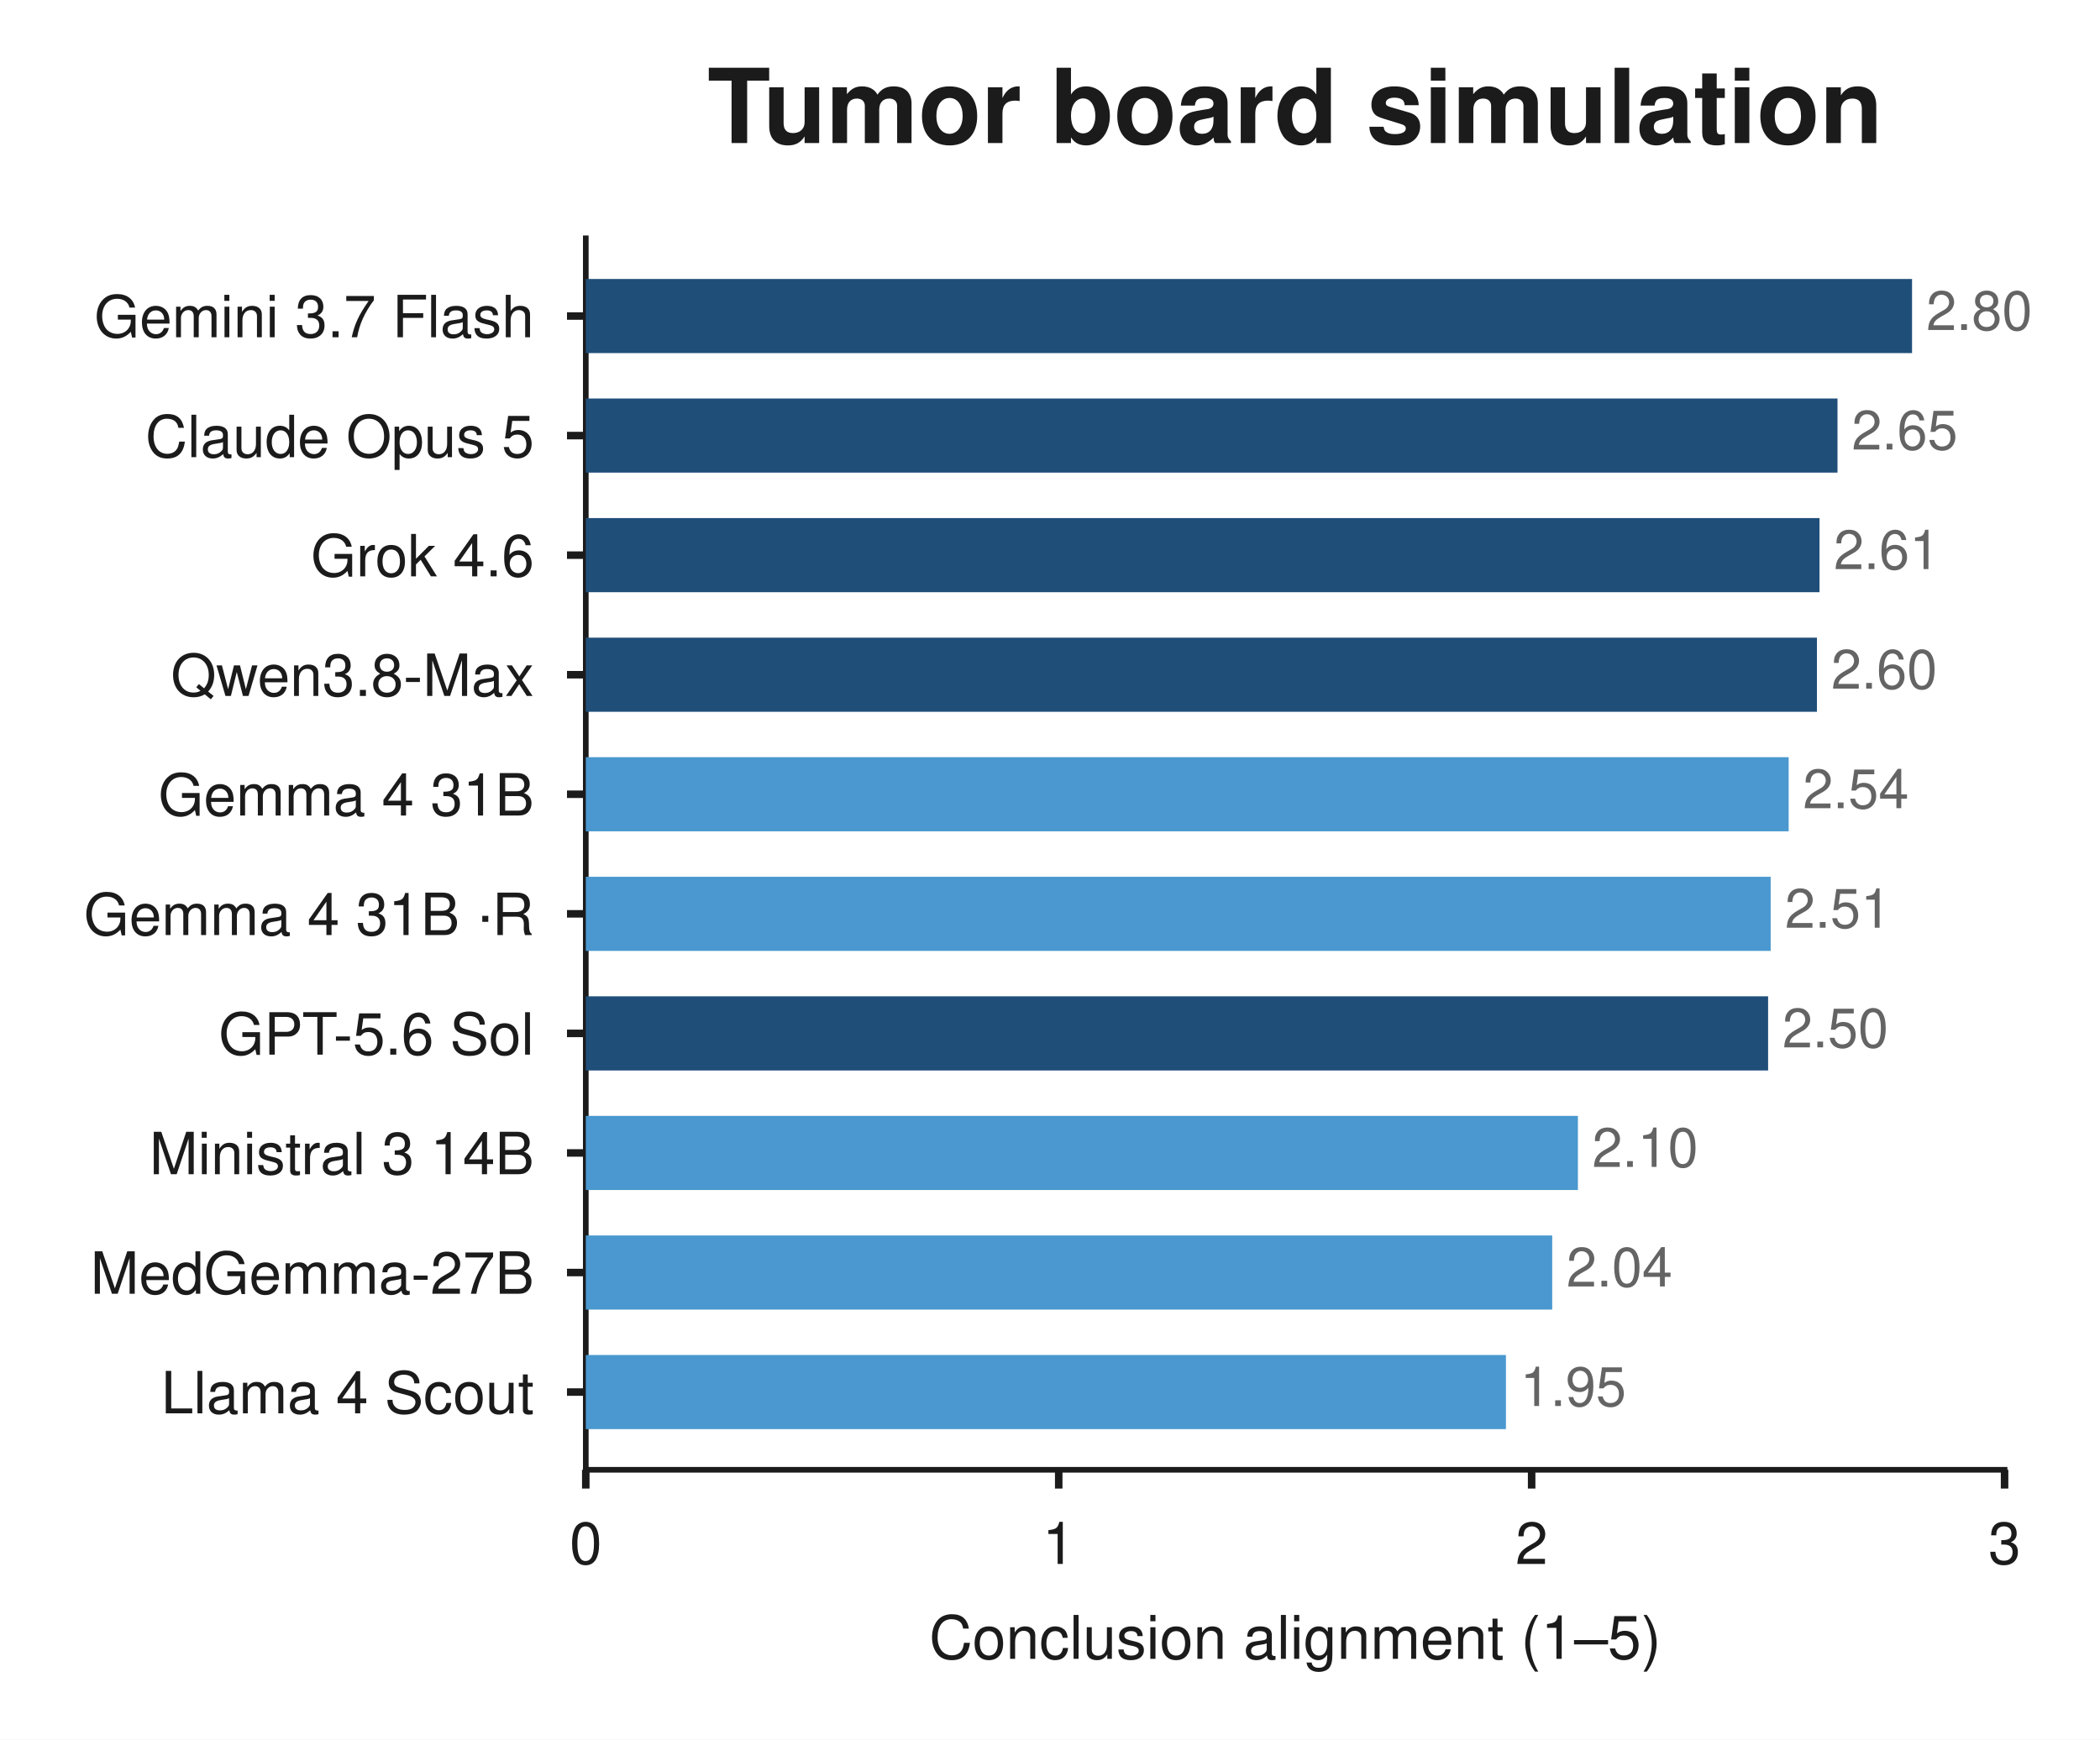
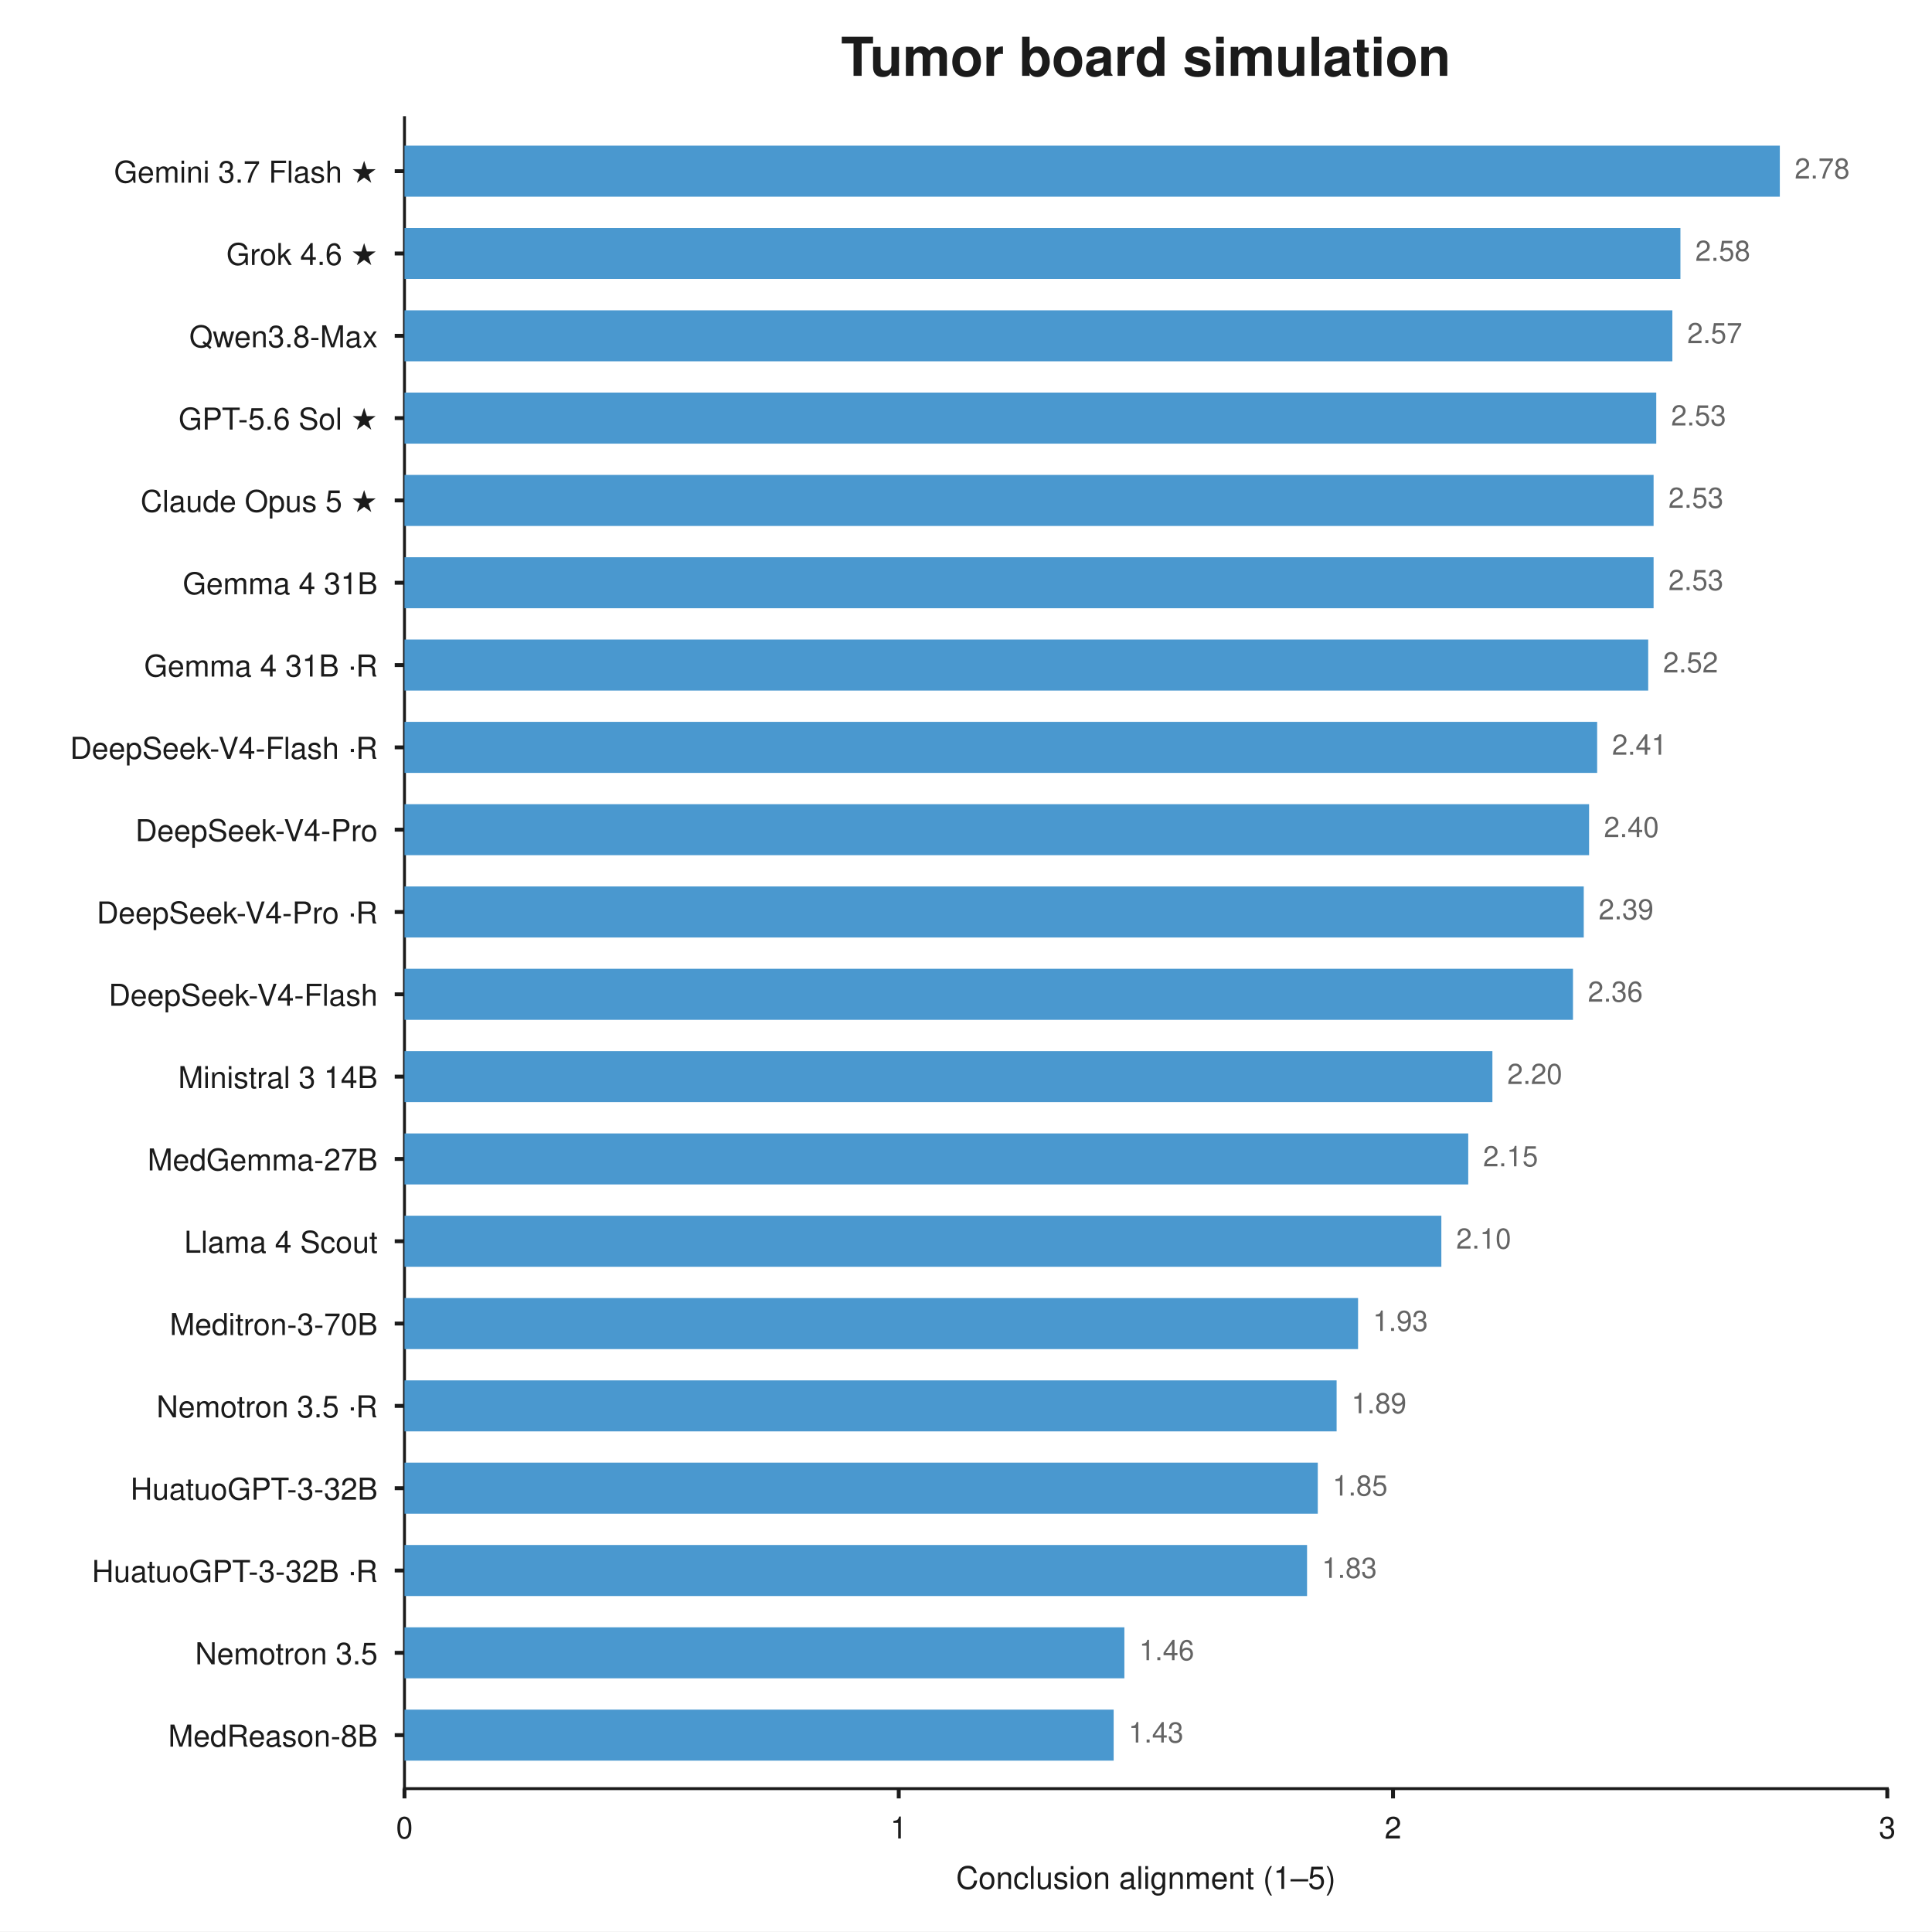
- <svg xmlns="http://www.w3.org/2000/svg" xmlns:xlink="http://www.w3.org/1999/xlink" width="223.397pt" height="185.107pt" viewBox="0 0 223.397 185.107" version="1.1">
+ <svg xmlns="http://www.w3.org/2000/svg" xmlns:xlink="http://www.w3.org/1999/xlink" width="396.259pt" height="396.155pt" viewBox="0 0 396.259 396.155" version="1.1">
  <defs>
    <style type="text/css">*{stroke-linejoin: round; stroke-linecap: butt}</style>
  </defs>
  <g id="figure_1">
    <g id="patch_1">
-       <path d="M 0 185.107  L 223.397 185.107  L 223.397 0  L 0 0  z " style="fill: #ffffff" />
+       <path d="M -0 396.155  L 396.259 396.155  L 396.259 0  L -0 0  z " style="fill: #ffffff" />
    </g>
    <g id="axes_1">
      <g id="patch_2">
-         <path d="M 62.316 156.398  L 213.245 156.398  L 213.245 25.358  L 62.316 25.358  z " style="fill: #ffffff" />
+         <path d="M 82.959 366.854  L 387.087 366.854  L 387.087 24.134  L 82.959 24.134  z " style="fill: #ffffff" />
      </g>
      <g id="matplotlib.axis_1">
        <g id="xtick_1">
          <g id="line2d_1">
            <defs>
-               <path id="mf18ce5b207" d="M 0 0  L 0 2  " style="stroke: #1b1b1b; stroke-width: 0.8" />
+               <path id="m2c4828f783" d="M 0 0  L 0 2  " style="stroke: #1b1b1b; stroke-width: 0.8" />
            </defs>
            <g>
-               <use xlink:href="#mf18ce5b207" x="62.316" y="156.398" style="fill: #1b1b1b; stroke: #1b1b1b; stroke-width: 0.8" />
+               <use xlink:href="#m2c4828f783" x="82.959" y="366.854" style="fill: #1b1b1b; stroke: #1b1b1b; stroke-width: 0.8" />
            </g>
          </g>
          <g id="text_1">
-             <text style="font-size: 6.2px; font-family: 'Helvetica', 'Nimbus Sans', 'Arial', 'Liberation Sans', 'DejaVu Sans', sans-serif; text-anchor: middle; fill: #1b1b1b" x="62.316" y="166.419" transform="rotate(-0 62.3155 166.4186)">0</text>
+             <text style="font-size: 6.2px; font-family: 'Helvetica', 'Nimbus Sans', 'Arial', 'Liberation Sans', 'DejaVu Sans', sans-serif; text-anchor: middle; fill: #1b1b1b" x="82.959" y="377.065" transform="rotate(-0 82.95859 377.0649)">0</text>
          </g>
        </g>
        <g id="xtick_2">
          <g id="line2d_2">
            <g>
-               <use xlink:href="#mf18ce5b207" x="112.626" y="156.398" style="fill: #1b1b1b; stroke: #1b1b1b; stroke-width: 0.8" />
+               <use xlink:href="#m2c4828f783" x="184.335" y="366.854" style="fill: #1b1b1b; stroke: #1b1b1b; stroke-width: 0.8" />
            </g>
          </g>
          <g id="text_2">
-             <text style="font-size: 6.2px; font-family: 'Helvetica', 'Nimbus Sans', 'Arial', 'Liberation Sans', 'DejaVu Sans', sans-serif; text-anchor: middle; fill: #1b1b1b" x="112.626" y="166.419" transform="rotate(-0 112.6255 166.4186)">1</text>
+             <text style="font-size: 6.2px; font-family: 'Helvetica', 'Nimbus Sans', 'Arial', 'Liberation Sans', 'DejaVu Sans', sans-serif; text-anchor: middle; fill: #1b1b1b" x="184.335" y="377.065" transform="rotate(-0 184.3346 377.0649)">1</text>
          </g>
        </g>
        <g id="xtick_3">
          <g id="line2d_3">
            <g>
-               <use xlink:href="#mf18ce5b207" x="162.935" y="156.398" style="fill: #1b1b1b; stroke: #1b1b1b; stroke-width: 0.8" />
+               <use xlink:href="#m2c4828f783" x="285.711" y="366.854" style="fill: #1b1b1b; stroke: #1b1b1b; stroke-width: 0.8" />
            </g>
          </g>
          <g id="text_3">
-             <text style="font-size: 6.2px; font-family: 'Helvetica', 'Nimbus Sans', 'Arial', 'Liberation Sans', 'DejaVu Sans', sans-serif; text-anchor: middle; fill: #1b1b1b" x="162.935" y="166.419" transform="rotate(-0 162.9355 166.4186)">2</text>
+             <text style="font-size: 6.2px; font-family: 'Helvetica', 'Nimbus Sans', 'Arial', 'Liberation Sans', 'DejaVu Sans', sans-serif; text-anchor: middle; fill: #1b1b1b" x="285.711" y="377.065" transform="rotate(-0 285.7106 377.0649)">2</text>
          </g>
        </g>
        <g id="xtick_4">
          <g id="line2d_4">
            <g>
-               <use xlink:href="#mf18ce5b207" x="213.245" y="156.398" style="fill: #1b1b1b; stroke: #1b1b1b; stroke-width: 0.8" />
+               <use xlink:href="#m2c4828f783" x="387.087" y="366.854" style="fill: #1b1b1b; stroke: #1b1b1b; stroke-width: 0.8" />
            </g>
          </g>
          <g id="text_4">
-             <text style="font-size: 6.2px; font-family: 'Helvetica', 'Nimbus Sans', 'Arial', 'Liberation Sans', 'DejaVu Sans', sans-serif; text-anchor: middle; fill: #1b1b1b" x="213.245" y="166.419" transform="rotate(-0 213.2455 166.4186)">3</text>
+             <text style="font-size: 6.2px; font-family: 'Helvetica', 'Nimbus Sans', 'Arial', 'Liberation Sans', 'DejaVu Sans', sans-serif; text-anchor: middle; fill: #1b1b1b" x="387.087" y="377.065" transform="rotate(-0 387.0866 377.0649)">3</text>
          </g>
        </g>
        <g id="text_5">
-           <text style="font-size: 6.4px; font-family: 'Helvetica', 'Nimbus Sans', 'Arial', 'Liberation Sans', 'DejaVu Sans', sans-serif; text-anchor: middle; fill: #1b1b1b" x="137.78" y="176.512" transform="rotate(-0 137.7805 176.512)">Conclusion alignment  (1–5)</text>
+           <text style="font-size: 6.4px; font-family: 'Helvetica', 'Nimbus Sans', 'Arial', 'Liberation Sans', 'DejaVu Sans', sans-serif; text-anchor: middle; fill: #1b1b1b" x="235.023" y="387.417" transform="rotate(-0 235.0226 387.4174)">Conclusion alignment  (1–5)</text>
        </g>
      </g>
      <g id="matplotlib.axis_2">
        <g id="ytick_1">
          <g id="line2d_5">
            <defs>
-               <path id="m7f6160c208" d="M 0 0  L -2 0  " style="stroke: #1b1b1b; stroke-width: 0.8" />
+               <path id="m3b1700843a" d="M 0 0  L -2 0  " style="stroke: #1b1b1b; stroke-width: 0.8" />
            </defs>
            <g>
-               <use xlink:href="#m7f6160c208" x="62.316" y="148.129" style="fill: #1b1b1b; stroke: #1b1b1b; stroke-width: 0.8" />
+               <use xlink:href="#m3b1700843a" x="82.959" y="355.881" style="fill: #1b1b1b; stroke: #1b1b1b; stroke-width: 0.8" />
            </g>
          </g>
          <g id="text_6">
-             <text style="font-size: 6.2px; font-family: 'Helvetica', 'Nimbus Sans', 'Arial', 'Liberation Sans', 'DejaVu Sans', sans-serif; text-anchor: end; fill: #1b1b1b" x="56.816" y="150.389" transform="rotate(-0 56.8155 150.389)">Llama 4 Scout</text>
+             <text style="font-size: 6.2px; font-family: 'Helvetica', 'Nimbus Sans', 'Arial', 'Liberation Sans', 'DejaVu Sans', sans-serif; text-anchor: end; fill: #1b1b1b" x="77.459" y="358.236" transform="rotate(-0 77.45859 358.2361)">MedReason-8B</text>
          </g>
        </g>
        <g id="ytick_2">
          <g id="line2d_6">
            <g>
-               <use xlink:href="#m7f6160c208" x="62.316" y="135.407" style="fill: #1b1b1b; stroke: #1b1b1b; stroke-width: 0.8" />
+               <use xlink:href="#m3b1700843a" x="82.959" y="338.998" style="fill: #1b1b1b; stroke: #1b1b1b; stroke-width: 0.8" />
            </g>
          </g>
          <g id="text_7">
-             <text style="font-size: 6.2px; font-family: 'Helvetica', 'Nimbus Sans', 'Arial', 'Liberation Sans', 'DejaVu Sans', sans-serif; text-anchor: end; fill: #1b1b1b" x="56.816" y="137.667" transform="rotate(-0 56.8155 137.6666)">MedGemma-27B</text>
+             <text style="font-size: 6.2px; font-family: 'Helvetica', 'Nimbus Sans', 'Arial', 'Liberation Sans', 'DejaVu Sans', sans-serif; text-anchor: end; fill: #1b1b1b" x="77.459" y="341.353" transform="rotate(-0 77.45859 341.3531)">Nemotron 3.5</text>
          </g>
        </g>
        <g id="ytick_3">
          <g id="line2d_7">
            <g>
-               <use xlink:href="#m7f6160c208" x="62.316" y="122.684" style="fill: #1b1b1b; stroke: #1b1b1b; stroke-width: 0.8" />
+               <use xlink:href="#m3b1700843a" x="82.959" y="322.115" style="fill: #1b1b1b; stroke: #1b1b1b; stroke-width: 0.8" />
            </g>
          </g>
          <g id="text_8">
-             <text style="font-size: 6.2px; font-family: 'Helvetica', 'Nimbus Sans', 'Arial', 'Liberation Sans', 'DejaVu Sans', sans-serif; text-anchor: end; fill: #1b1b1b" x="56.816" y="124.944" transform="rotate(-0 56.8155 124.9443)">Ministral 3 14B</text>
+             <text style="font-size: 6.2px; font-family: 'Helvetica', 'Nimbus Sans', 'Arial', 'Liberation Sans', 'DejaVu Sans', sans-serif; text-anchor: end; fill: #1b1b1b" x="77.459" y="324.47" transform="rotate(-0 77.45859 324.4704)">HuatuoGPT-3-32B  ·R</text>
          </g>
        </g>
        <g id="ytick_4">
          <g id="line2d_8">
            <g>
-               <use xlink:href="#m7f6160c208" x="62.316" y="109.962" style="fill: #1b1b1b; stroke: #1b1b1b; stroke-width: 0.8" />
+               <use xlink:href="#m3b1700843a" x="82.959" y="305.232" style="fill: #1b1b1b; stroke: #1b1b1b; stroke-width: 0.8" />
            </g>
          </g>
          <g id="text_9">
-             <text style="font-size: 6.2px; font-family: 'Helvetica', 'Nimbus Sans', 'Arial', 'Liberation Sans', 'DejaVu Sans', sans-serif; text-anchor: end; fill: #1b1b1b" x="56.816" y="112.222" transform="rotate(-0 56.8155 112.222)">GPT-5.6 Sol</text>
+             <text style="font-size: 6.2px; font-family: 'Helvetica', 'Nimbus Sans', 'Arial', 'Liberation Sans', 'DejaVu Sans', sans-serif; text-anchor: end; fill: #1b1b1b" x="77.459" y="307.588" transform="rotate(-0 77.45859 307.5876)">HuatuoGPT-3-32B</text>
          </g>
        </g>
        <g id="ytick_5">
          <g id="line2d_9">
            <g>
-               <use xlink:href="#m7f6160c208" x="62.316" y="97.24" style="fill: #1b1b1b; stroke: #1b1b1b; stroke-width: 0.8" />
+               <use xlink:href="#m3b1700843a" x="82.959" y="288.35" style="fill: #1b1b1b; stroke: #1b1b1b; stroke-width: 0.8" />
            </g>
          </g>
          <g id="text_10">
-             <text style="font-size: 6.2px; font-family: 'Helvetica', 'Nimbus Sans', 'Arial', 'Liberation Sans', 'DejaVu Sans', sans-serif; text-anchor: end; fill: #1b1b1b" x="56.816" y="99.5" transform="rotate(-0 56.8155 99.49966)">Gemma 4 31B  ·R</text>
+             <text style="font-size: 6.2px; font-family: 'Helvetica', 'Nimbus Sans', 'Arial', 'Liberation Sans', 'DejaVu Sans', sans-serif; text-anchor: end; fill: #1b1b1b" x="77.459" y="290.705" transform="rotate(-0 77.45859 290.7048)">Nemotron 3.5  ·R</text>
          </g>
        </g>
        <g id="ytick_6">
          <g id="line2d_10">
            <g>
-               <use xlink:href="#m7f6160c208" x="62.316" y="84.517" style="fill: #1b1b1b; stroke: #1b1b1b; stroke-width: 0.8" />
+               <use xlink:href="#m3b1700843a" x="82.959" y="271.467" style="fill: #1b1b1b; stroke: #1b1b1b; stroke-width: 0.8" />
            </g>
          </g>
          <g id="text_11">
-             <text style="font-size: 6.2px; font-family: 'Helvetica', 'Nimbus Sans', 'Arial', 'Liberation Sans', 'DejaVu Sans', sans-serif; text-anchor: end; fill: #1b1b1b" x="56.816" y="86.777" transform="rotate(-0 56.8155 86.77733)">Gemma 4 31B</text>
+             <text style="font-size: 6.2px; font-family: 'Helvetica', 'Nimbus Sans', 'Arial', 'Liberation Sans', 'DejaVu Sans', sans-serif; text-anchor: end; fill: #1b1b1b" x="77.459" y="273.822" transform="rotate(-0 77.45859 273.8223)">Meditron-3-70B</text>
          </g>
        </g>
        <g id="ytick_7">
          <g id="line2d_11">
            <g>
-               <use xlink:href="#m7f6160c208" x="62.316" y="71.795" style="fill: #1b1b1b; stroke: #1b1b1b; stroke-width: 0.8" />
+               <use xlink:href="#m3b1700843a" x="82.959" y="254.584" style="fill: #1b1b1b; stroke: #1b1b1b; stroke-width: 0.8" />
            </g>
          </g>
          <g id="text_12">
-             <text style="font-size: 6.2px; font-family: 'Helvetica', 'Nimbus Sans', 'Arial', 'Liberation Sans', 'DejaVu Sans', sans-serif; text-anchor: end; fill: #1b1b1b" x="56.816" y="74.055" transform="rotate(-0 56.8155 74.055)">Qwen3.8-Max</text>
+             <text style="font-size: 6.2px; font-family: 'Helvetica', 'Nimbus Sans', 'Arial', 'Liberation Sans', 'DejaVu Sans', sans-serif; text-anchor: end; fill: #1b1b1b" x="77.459" y="256.94" transform="rotate(-0 77.45859 256.9396)">Llama 4 Scout</text>
          </g>
        </g>
        <g id="ytick_8">
          <g id="line2d_12">
            <g>
-               <use xlink:href="#m7f6160c208" x="62.316" y="59.073" style="fill: #1b1b1b; stroke: #1b1b1b; stroke-width: 0.8" />
+               <use xlink:href="#m3b1700843a" x="82.959" y="237.701" style="fill: #1b1b1b; stroke: #1b1b1b; stroke-width: 0.8" />
            </g>
          </g>
          <g id="text_13">
-             <text style="font-size: 6.2px; font-family: 'Helvetica', 'Nimbus Sans', 'Arial', 'Liberation Sans', 'DejaVu Sans', sans-serif; text-anchor: end; fill: #1b1b1b" x="56.816" y="61.333" transform="rotate(-0 56.8155 61.33267)">Grok 4.6</text>
+             <text style="font-size: 6.2px; font-family: 'Helvetica', 'Nimbus Sans', 'Arial', 'Liberation Sans', 'DejaVu Sans', sans-serif; text-anchor: end; fill: #1b1b1b" x="77.459" y="240.057" transform="rotate(-0 77.45859 240.0568)">MedGemma-27B</text>
          </g>
        </g>
        <g id="ytick_9">
          <g id="line2d_13">
            <g>
-               <use xlink:href="#m7f6160c208" x="62.316" y="46.35" style="fill: #1b1b1b; stroke: #1b1b1b; stroke-width: 0.8" />
+               <use xlink:href="#m3b1700843a" x="82.959" y="220.819" style="fill: #1b1b1b; stroke: #1b1b1b; stroke-width: 0.8" />
            </g>
          </g>
          <g id="text_14">
-             <text style="font-size: 6.2px; font-family: 'Helvetica', 'Nimbus Sans', 'Arial', 'Liberation Sans', 'DejaVu Sans', sans-serif; text-anchor: end; fill: #1b1b1b" x="56.816" y="48.647" transform="rotate(-0 56.8155 48.64715)">Claude Opus 5</text>
+             <text style="font-size: 6.2px; font-family: 'Helvetica', 'Nimbus Sans', 'Arial', 'Liberation Sans', 'DejaVu Sans', sans-serif; text-anchor: end; fill: #1b1b1b" x="77.459" y="223.174" transform="rotate(-0 77.45859 223.1741)">Ministral 3 14B</text>
          </g>
        </g>
        <g id="ytick_10">
          <g id="line2d_14">
            <g>
-               <use xlink:href="#m7f6160c208" x="62.316" y="33.628" style="fill: #1b1b1b; stroke: #1b1b1b; stroke-width: 0.8" />
+               <use xlink:href="#m3b1700843a" x="82.959" y="203.936" style="fill: #1b1b1b; stroke: #1b1b1b; stroke-width: 0.8" />
            </g>
          </g>
          <g id="text_15">
-             <text style="font-size: 6.2px; font-family: 'Helvetica', 'Nimbus Sans', 'Arial', 'Liberation Sans', 'DejaVu Sans', sans-serif; text-anchor: end; fill: #1b1b1b" x="56.816" y="35.888" transform="rotate(-0 56.8155 35.88801)">Gemini 3.7 Flash</text>
+             <text style="font-size: 6.2px; font-family: 'Helvetica', 'Nimbus Sans', 'Arial', 'Liberation Sans', 'DejaVu Sans', sans-serif; text-anchor: end; fill: #1b1b1b" x="77.459" y="206.291" transform="rotate(-0 77.45859 206.2913)">DeepSeek-V4-Flash</text>
+           </g>
+         </g>
+         <g id="ytick_11">
+           <g id="line2d_15">
+             <g>
+               <use xlink:href="#m3b1700843a" x="82.959" y="187.053" style="fill: #1b1b1b; stroke: #1b1b1b; stroke-width: 0.8" />
+             </g>
+           </g>
+           <g id="text_16">
+             <text style="font-size: 6.2px; font-family: 'Helvetica', 'Nimbus Sans', 'Arial', 'Liberation Sans', 'DejaVu Sans', sans-serif; text-anchor: end; fill: #1b1b1b" x="77.459" y="189.409" transform="rotate(-0 77.45859 189.4085)">DeepSeek-V4-Pro  ·R</text>
+           </g>
+         </g>
+         <g id="ytick_12">
+           <g id="line2d_16">
+             <g>
+               <use xlink:href="#m3b1700843a" x="82.959" y="170.17" style="fill: #1b1b1b; stroke: #1b1b1b; stroke-width: 0.8" />
+             </g>
+           </g>
+           <g id="text_17">
+             <text style="font-size: 6.2px; font-family: 'Helvetica', 'Nimbus Sans', 'Arial', 'Liberation Sans', 'DejaVu Sans', sans-serif; text-anchor: end; fill: #1b1b1b" x="77.459" y="172.526" transform="rotate(-0 77.45859 172.5258)">DeepSeek-V4-Pro</text>
+           </g>
+         </g>
+         <g id="ytick_13">
+           <g id="line2d_17">
+             <g>
+               <use xlink:href="#m3b1700843a" x="82.959" y="153.288" style="fill: #1b1b1b; stroke: #1b1b1b; stroke-width: 0.8" />
+             </g>
+           </g>
+           <g id="text_18">
+             <text style="font-size: 6.2px; font-family: 'Helvetica', 'Nimbus Sans', 'Arial', 'Liberation Sans', 'DejaVu Sans', sans-serif; text-anchor: end; fill: #1b1b1b" x="77.459" y="155.643" transform="rotate(-0 77.45859 155.643)">DeepSeek-V4-Flash  ·R</text>
+           </g>
+         </g>
+         <g id="ytick_14">
+           <g id="line2d_18">
+             <g>
+               <use xlink:href="#m3b1700843a" x="82.959" y="136.405" style="fill: #1b1b1b; stroke: #1b1b1b; stroke-width: 0.8" />
+             </g>
+           </g>
+           <g id="text_19">
+             <text style="font-size: 6.2px; font-family: 'Helvetica', 'Nimbus Sans', 'Arial', 'Liberation Sans', 'DejaVu Sans', sans-serif; text-anchor: end; fill: #1b1b1b" x="77.459" y="138.76" transform="rotate(-0 77.45859 138.76)">Gemma 4 31B  ·R</text>
+           </g>
+         </g>
+         <g id="ytick_15">
+           <g id="line2d_19">
+             <g>
+               <use xlink:href="#m3b1700843a" x="82.959" y="119.522" style="fill: #1b1b1b; stroke: #1b1b1b; stroke-width: 0.8" />
+             </g>
+           </g>
+           <g id="text_20">
+             <text style="font-size: 6.2px; font-family: 'Helvetica', 'Nimbus Sans', 'Arial', 'Liberation Sans', 'DejaVu Sans', sans-serif; text-anchor: end; fill: #1b1b1b" x="77.459" y="121.877" transform="rotate(-0 77.45859 121.8773)">Gemma 4 31B</text>
+           </g>
+         </g>
+         <g id="ytick_16">
+           <g id="line2d_20">
+             <g>
+               <use xlink:href="#m3b1700843a" x="82.959" y="102.639" style="fill: #1b1b1b; stroke: #1b1b1b; stroke-width: 0.8" />
+             </g>
+           </g>
+           <g id="text_21">
+             <text style="font-size: 6.2px; font-family: 'Helvetica', 'Nimbus Sans', 'Arial', 'Liberation Sans', 'DejaVu Sans', sans-serif; text-anchor: end; fill: #1b1b1b" x="77.459" y="104.995" transform="rotate(-0 77.45859 104.9947)">Claude Opus 5 ★</text>
+           </g>
+         </g>
+         <g id="ytick_17">
+           <g id="line2d_21">
+             <g>
+               <use xlink:href="#m3b1700843a" x="82.959" y="85.756" style="fill: #1b1b1b; stroke: #1b1b1b; stroke-width: 0.8" />
+             </g>
+           </g>
+           <g id="text_22">
+             <text style="font-size: 6.2px; font-family: 'Helvetica', 'Nimbus Sans', 'Arial', 'Liberation Sans', 'DejaVu Sans', sans-serif; text-anchor: end; fill: #1b1b1b" x="77.459" y="88.112" transform="rotate(-0 77.45859 88.11199)">GPT-5.6 Sol ★</text>
+           </g>
+         </g>
+         <g id="ytick_18">
+           <g id="line2d_22">
+             <g>
+               <use xlink:href="#m3b1700843a" x="82.959" y="68.874" style="fill: #1b1b1b; stroke: #1b1b1b; stroke-width: 0.8" />
+             </g>
+           </g>
+           <g id="text_23">
+             <text style="font-size: 6.2px; font-family: 'Helvetica', 'Nimbus Sans', 'Arial', 'Liberation Sans', 'DejaVu Sans', sans-serif; text-anchor: end; fill: #1b1b1b" x="77.459" y="71.229" transform="rotate(-0 77.45859 71.22898)">Qwen3.8-Max</text>
+           </g>
+         </g>
+         <g id="ytick_19">
+           <g id="line2d_23">
+             <g>
+               <use xlink:href="#m3b1700843a" x="82.959" y="51.991" style="fill: #1b1b1b; stroke: #1b1b1b; stroke-width: 0.8" />
+             </g>
+           </g>
+           <g id="text_24">
+             <text style="font-size: 6.2px; font-family: 'Helvetica', 'Nimbus Sans', 'Arial', 'Liberation Sans', 'DejaVu Sans', sans-serif; text-anchor: end; fill: #1b1b1b" x="77.459" y="54.346" transform="rotate(-0 77.45859 54.34647)">Grok 4.6 ★</text>
+           </g>
+         </g>
+         <g id="ytick_20">
+           <g id="line2d_24">
+             <g>
+               <use xlink:href="#m3b1700843a" x="82.959" y="35.108" style="fill: #1b1b1b; stroke: #1b1b1b; stroke-width: 0.8" />
+             </g>
+           </g>
+           <g id="text_25">
+             <text style="font-size: 6.2px; font-family: 'Helvetica', 'Nimbus Sans', 'Arial', 'Liberation Sans', 'DejaVu Sans', sans-serif; text-anchor: end; fill: #1b1b1b" x="77.459" y="37.464" transform="rotate(-0 77.45859 37.46371)">Gemini 3.7 Flash ★</text>
          </g>
        </g>
      </g>
      <g id="patch_3">
-         <path d="M 62.316 156.398  L 62.316 25.358  " style="fill: none; stroke: #1b1b1b; stroke-width: 0.6; stroke-linejoin: miter; stroke-linecap: square" />
+         <path d="M 82.959 366.854  L 82.959 24.134  " style="fill: none; stroke: #1b1b1b; stroke-width: 0.6; stroke-linejoin: miter; stroke-linecap: square" />
      </g>
      <g id="patch_4">
-         <path d="M 62.316 156.398  L 213.245 156.398  " style="fill: none; stroke: #1b1b1b; stroke-width: 0.6; stroke-linejoin: miter; stroke-linecap: square" />
+         <path d="M 82.959 366.854  L 387.087 366.854  " style="fill: none; stroke: #1b1b1b; stroke-width: 0.6; stroke-linejoin: miter; stroke-linecap: square" />
      </g>
      <g id="patch_5">
-         <path d="M 62.316 152.073  L 160.201 152.073  L 160.201 144.185  L 62.316 144.185  z " clip-path="url(#ped438a495b)" style="fill: #4a98cf" />
+         <path d="M 82.959 361.114  L 228.413 361.114  L 228.413 350.647  L 82.959 350.647  z " clip-path="url(#pa2b2360124)" style="fill: #4a98cf" />
      </g>
      <g id="patch_6">
-         <path d="M 62.316 139.35  L 165.123 139.35  L 165.123 131.463  L 62.316 131.463  z " clip-path="url(#ped438a495b)" style="fill: #4a98cf" />
+         <path d="M 82.959 344.232  L 230.613 344.232  L 230.613 333.764  L 82.959 333.764  z " clip-path="url(#pa2b2360124)" style="fill: #4a98cf" />
      </g>
      <g id="patch_7">
-         <path d="M 62.316 126.628  L 167.857 126.628  L 167.857 118.74  L 62.316 118.74  z " clip-path="url(#ped438a495b)" style="fill: #4a98cf" />
+         <path d="M 82.959 327.349  L 268.081 327.349  L 268.081 316.881  L 82.959 316.881  z " clip-path="url(#pa2b2360124)" style="fill: #4a98cf" />
      </g>
      <g id="patch_8">
-         <path d="M 62.316 113.906  L 188.09 113.906  L 188.09 106.018  L 62.316 106.018  z " clip-path="url(#ped438a495b)" style="fill: #1f4e79" />
+         <path d="M 82.959 310.466  L 270.281 310.466  L 270.281 299.999  L 82.959 299.999  z " clip-path="url(#pa2b2360124)" style="fill: #4a98cf" />
      </g>
      <g id="patch_9">
-         <path d="M 62.316 101.183  L 188.364 101.183  L 188.364 93.296  L 62.316 93.296  z " clip-path="url(#ped438a495b)" style="fill: #4a98cf" />
+         <path d="M 82.959 293.583  L 274.144 293.583  L 274.144 283.116  L 82.959 283.116  z " clip-path="url(#pa2b2360124)" style="fill: #4a98cf" />
      </g>
      <g id="patch_10">
-         <path d="M 62.316 88.461  L 190.278 88.461  L 190.278 80.573  L 62.316 80.573  z " clip-path="url(#ped438a495b)" style="fill: #4a98cf" />
+         <path d="M 82.959 276.7  L 278.543 276.7  L 278.543 266.233  L 82.959 266.233  z " clip-path="url(#pa2b2360124)" style="fill: #4a98cf" />
      </g>
      <g id="patch_11">
-         <path d="M 62.316 75.739  L 193.286 75.739  L 193.286 67.851  L 62.316 67.851  z " clip-path="url(#ped438a495b)" style="fill: #1f4e79" />
+         <path d="M 82.959 259.818  L 295.625 259.818  L 295.625 249.35  L 82.959 249.35  z " clip-path="url(#pa2b2360124)" style="fill: #4a98cf" />
      </g>
      <g id="patch_12">
-         <path d="M 62.316 63.016  L 193.559 63.016  L 193.559 55.129  L 62.316 55.129  z " clip-path="url(#ped438a495b)" style="fill: #1f4e79" />
+         <path d="M 82.959 242.935  L 301.14 242.935  L 301.14 232.468  L 82.959 232.468  z " clip-path="url(#pa2b2360124)" style="fill: #4a98cf" />
      </g>
      <g id="patch_13">
-         <path d="M 62.316 50.294  L 195.473 50.294  L 195.473 42.406  L 62.316 42.406  z " clip-path="url(#ped438a495b)" style="fill: #1f4e79" />
+         <path d="M 82.959 226.052  L 306.097 226.052  L 306.097 215.585  L 82.959 215.585  z " clip-path="url(#pa2b2360124)" style="fill: #4a98cf" />
      </g>
      <g id="patch_14">
-         <path d="M 62.316 37.572  L 203.402 37.572  L 203.402 29.684  L 62.316 29.684  z " clip-path="url(#ped438a495b)" style="fill: #1f4e79" />
-       </g>
-       <g id="text_16">
-         <text style="font-size: 5.8px; font-family: 'Helvetica', 'Nimbus Sans', 'Arial', 'Liberation Sans', 'DejaVu Sans', sans-serif; text-anchor: start; fill: #646464" x="161.711" y="149.611" transform="rotate(-0 161.7106 149.6111)">1.95</text>
-       </g>
-       <g id="text_17">
-         <text style="font-size: 5.8px; font-family: 'Helvetica', 'Nimbus Sans', 'Arial', 'Liberation Sans', 'DejaVu Sans', sans-serif; text-anchor: start; fill: #646464" x="166.632" y="136.889" transform="rotate(-0 166.6322 136.8887)">2.04</text>
-       </g>
-       <g id="text_18">
-         <text style="font-size: 5.8px; font-family: 'Helvetica', 'Nimbus Sans', 'Arial', 'Liberation Sans', 'DejaVu Sans', sans-serif; text-anchor: start; fill: #646464" x="169.366" y="124.166" transform="rotate(-0 169.3664 124.1664)">2.10</text>
-       </g>
-       <g id="text_19">
-         <text style="font-size: 5.8px; font-family: 'Helvetica', 'Nimbus Sans', 'Arial', 'Liberation Sans', 'DejaVu Sans', sans-serif; text-anchor: start; fill: #646464" x="189.6" y="111.444" transform="rotate(-0 189.5998 111.4441)">2.50</text>
-       </g>
-       <g id="text_20">
-         <text style="font-size: 5.8px; font-family: 'Helvetica', 'Nimbus Sans', 'Arial', 'Liberation Sans', 'DejaVu Sans', sans-serif; text-anchor: start; fill: #646464" x="189.873" y="98.722" transform="rotate(-0 189.8732 98.72174)">2.51</text>
-       </g>
-       <g id="text_21">
-         <text style="font-size: 5.8px; font-family: 'Helvetica', 'Nimbus Sans', 'Arial', 'Liberation Sans', 'DejaVu Sans', sans-serif; text-anchor: start; fill: #646464" x="191.787" y="85.999" transform="rotate(-0 191.7872 85.99941)">2.54</text>
-       </g>
-       <g id="text_22">
-         <text style="font-size: 5.8px; font-family: 'Helvetica', 'Nimbus Sans', 'Arial', 'Liberation Sans', 'DejaVu Sans', sans-serif; text-anchor: start; fill: #646464" x="194.795" y="73.277" transform="rotate(-0 194.7949 73.27708)">2.60</text>
-       </g>
-       <g id="text_23">
-         <text style="font-size: 5.8px; font-family: 'Helvetica', 'Nimbus Sans', 'Arial', 'Liberation Sans', 'DejaVu Sans', sans-serif; text-anchor: start; fill: #646464" x="195.068" y="60.555" transform="rotate(-0 195.0683 60.55475)">2.61</text>
-       </g>
-       <g id="text_24">
-         <text style="font-size: 5.8px; font-family: 'Helvetica', 'Nimbus Sans', 'Arial', 'Liberation Sans', 'DejaVu Sans', sans-serif; text-anchor: start; fill: #646464" x="196.982" y="47.832" transform="rotate(-0 196.9822 47.83242)">2.65</text>
-       </g>
-       <g id="text_25">
-         <text style="font-size: 5.8px; font-family: 'Helvetica', 'Nimbus Sans', 'Arial', 'Liberation Sans', 'DejaVu Sans', sans-serif; text-anchor: start; fill: #646464" x="204.912" y="35.11" transform="rotate(-0 204.9115 35.11009)">2.80</text>
+         <path d="M 82.959 209.169  L 322.622 209.169  L 322.622 198.702  L 82.959 198.702  z " clip-path="url(#pa2b2360124)" style="fill: #4a98cf" />
+       </g>
+       <g id="patch_15">
+         <path d="M 82.959 192.287  L 324.832 192.287  L 324.832 181.819  L 82.959 181.819  z " clip-path="url(#pa2b2360124)" style="fill: #4a98cf" />
+       </g>
+       <g id="patch_16">
+         <path d="M 82.959 175.404  L 325.926 175.404  L 325.926 164.937  L 82.959 164.937  z " clip-path="url(#pa2b2360124)" style="fill: #4a98cf" />
+       </g>
+       <g id="patch_17">
+         <path d="M 82.959 158.521  L 327.579 158.521  L 327.579 148.054  L 82.959 148.054  z " clip-path="url(#pa2b2360124)" style="fill: #4a98cf" />
+       </g>
+       <g id="patch_18">
+         <path d="M 82.959 141.638  L 338.051 141.638  L 338.051 131.171  L 82.959 131.171  z " clip-path="url(#pa2b2360124)" style="fill: #4a98cf" />
+       </g>
+       <g id="patch_19">
+         <path d="M 82.959 124.756  L 339.156 124.756  L 339.156 114.288  L 82.959 114.288  z " clip-path="url(#pa2b2360124)" style="fill: #4a98cf" />
+       </g>
+       <g id="patch_20">
+         <path d="M 82.959 107.873  L 339.156 107.873  L 339.156 97.406  L 82.959 97.406  z " clip-path="url(#pa2b2360124)" style="fill: #4a98cf" />
+       </g>
+       <g id="patch_21">
+         <path d="M 82.959 90.99  L 339.703 90.99  L 339.703 80.523  L 82.959 80.523  z " clip-path="url(#pa2b2360124)" style="fill: #4a98cf" />
+       </g>
+       <g id="patch_22">
+         <path d="M 82.959 74.107  L 343.008 74.107  L 343.008 63.64  L 82.959 63.64  z " clip-path="url(#pa2b2360124)" style="fill: #4a98cf" />
+       </g>
+       <g id="patch_23">
+         <path d="M 82.959 57.225  L 344.661 57.225  L 344.661 46.757  L 82.959 46.757  z " clip-path="url(#pa2b2360124)" style="fill: #4a98cf" />
+       </g>
+       <g id="patch_24">
+         <path d="M 82.959 40.342  L 365.047 40.342  L 365.047 29.875  L 82.959 29.875  z " clip-path="url(#pa2b2360124)" style="fill: #4a98cf" />
+       </g>
+       <g id="text_26">
+         <text style="font-size: 5.8px; font-family: 'Helvetica', 'Nimbus Sans', 'Arial', 'Liberation Sans', 'DejaVu Sans', sans-serif; text-anchor: start; fill: #646464" x="231.454" y="357.387" transform="rotate(-0 231.4542 357.3872)">1.43</text>
+       </g>
+       <g id="text_27">
+         <text style="font-size: 5.8px; font-family: 'Helvetica', 'Nimbus Sans', 'Arial', 'Liberation Sans', 'DejaVu Sans', sans-serif; text-anchor: start; fill: #646464" x="233.654" y="340.504" transform="rotate(-0 233.654 340.5045)">1.46</text>
+       </g>
+       <g id="text_28">
+         <text style="font-size: 5.8px; font-family: 'Helvetica', 'Nimbus Sans', 'Arial', 'Liberation Sans', 'DejaVu Sans', sans-serif; text-anchor: start; fill: #646464" x="271.123" y="323.622" transform="rotate(-0 271.1226 323.6217)">1.83</text>
+       </g>
+       <g id="text_29">
+         <text style="font-size: 5.8px; font-family: 'Helvetica', 'Nimbus Sans', 'Arial', 'Liberation Sans', 'DejaVu Sans', sans-serif; text-anchor: start; fill: #646464" x="273.322" y="306.739" transform="rotate(-0 273.3224 306.739)">1.85</text>
+       </g>
+       <g id="text_30">
+         <text style="font-size: 5.8px; font-family: 'Helvetica', 'Nimbus Sans', 'Arial', 'Liberation Sans', 'DejaVu Sans', sans-serif; text-anchor: start; fill: #646464" x="277.185" y="289.856" transform="rotate(-0 277.1849 289.8562)">1.89</text>
+       </g>
+       <g id="text_31">
+         <text style="font-size: 5.8px; font-family: 'Helvetica', 'Nimbus Sans', 'Arial', 'Liberation Sans', 'DejaVu Sans', sans-serif; text-anchor: start; fill: #646464" x="281.585" y="272.973" transform="rotate(-0 281.5846 272.9735)">1.93</text>
+       </g>
+       <g id="text_32">
+         <text style="font-size: 5.8px; font-family: 'Helvetica', 'Nimbus Sans', 'Arial', 'Liberation Sans', 'DejaVu Sans', sans-serif; text-anchor: start; fill: #646464" x="298.666" y="256.091" transform="rotate(-0 298.6664 256.0907)">2.10</text>
+       </g>
+       <g id="text_33">
+         <text style="font-size: 5.8px; font-family: 'Helvetica', 'Nimbus Sans', 'Arial', 'Liberation Sans', 'DejaVu Sans', sans-serif; text-anchor: start; fill: #646464" x="304.181" y="239.208" transform="rotate(-0 304.1813 239.2079)">2.15</text>
+       </g>
+       <g id="text_34">
+         <text style="font-size: 5.8px; font-family: 'Helvetica', 'Nimbus Sans', 'Arial', 'Liberation Sans', 'DejaVu Sans', sans-serif; text-anchor: start; fill: #646464" x="309.139" y="222.325" transform="rotate(-0 309.1386 222.3252)">2.20</text>
+       </g>
+       <g id="text_35">
+         <text style="font-size: 5.8px; font-family: 'Helvetica', 'Nimbus Sans', 'Arial', 'Liberation Sans', 'DejaVu Sans', sans-serif; text-anchor: start; fill: #646464" x="325.663" y="205.442" transform="rotate(-0 325.6629 205.4424)">2.36</text>
+       </g>
+       <g id="text_36">
+         <text style="font-size: 5.8px; font-family: 'Helvetica', 'Nimbus Sans', 'Arial', 'Liberation Sans', 'DejaVu Sans', sans-serif; text-anchor: start; fill: #646464" x="327.873" y="188.56" transform="rotate(-0 327.8729 188.5597)">2.39</text>
+       </g>
+       <g id="text_37">
+         <text style="font-size: 5.8px; font-family: 'Helvetica', 'Nimbus Sans', 'Arial', 'Liberation Sans', 'DejaVu Sans', sans-serif; text-anchor: start; fill: #646464" x="328.968" y="171.677" transform="rotate(-0 328.9677 171.6769)">2.40</text>
+       </g>
+       <g id="text_38">
+         <text style="font-size: 5.8px; font-family: 'Helvetica', 'Nimbus Sans', 'Arial', 'Liberation Sans', 'DejaVu Sans', sans-serif; text-anchor: start; fill: #646464" x="330.62" y="154.794" transform="rotate(-0 330.6202 154.7941)">2.41</text>
+       </g>
+       <g id="text_39">
+         <text style="font-size: 5.8px; font-family: 'Helvetica', 'Nimbus Sans', 'Arial', 'Liberation Sans', 'DejaVu Sans', sans-serif; text-anchor: start; fill: #646464" x="341.092" y="137.911" transform="rotate(-0 341.0923 137.9114)">2.52</text>
+       </g>
+       <g id="text_40">
+         <text style="font-size: 5.8px; font-family: 'Helvetica', 'Nimbus Sans', 'Arial', 'Liberation Sans', 'DejaVu Sans', sans-serif; text-anchor: start; fill: #646464" x="342.197" y="121.029" transform="rotate(-0 342.1973 121.0286)">2.53</text>
+       </g>
+       <g id="text_41">
+         <text style="font-size: 5.8px; font-family: 'Helvetica', 'Nimbus Sans', 'Arial', 'Liberation Sans', 'DejaVu Sans', sans-serif; text-anchor: start; fill: #646464" x="342.197" y="104.146" transform="rotate(-0 342.1973 104.1459)">2.53</text>
+       </g>
+       <g id="text_42">
+         <text style="font-size: 5.8px; font-family: 'Helvetica', 'Nimbus Sans', 'Arial', 'Liberation Sans', 'DejaVu Sans', sans-serif; text-anchor: start; fill: #646464" x="342.745" y="87.263" transform="rotate(-0 342.7447 87.26311)">2.53</text>
+       </g>
+       <g id="text_43">
+         <text style="font-size: 5.8px; font-family: 'Helvetica', 'Nimbus Sans', 'Arial', 'Liberation Sans', 'DejaVu Sans', sans-serif; text-anchor: start; fill: #646464" x="346.05" y="70.38" transform="rotate(-0 346.0496 70.38035)">2.57</text>
+       </g>
+       <g id="text_44">
+         <text style="font-size: 5.8px; font-family: 'Helvetica', 'Nimbus Sans', 'Arial', 'Liberation Sans', 'DejaVu Sans', sans-serif; text-anchor: start; fill: #646464" x="347.702" y="53.498" transform="rotate(-0 347.702 53.49759)">2.58</text>
+       </g>
+       <g id="text_45">
+         <text style="font-size: 5.8px; font-family: 'Helvetica', 'Nimbus Sans', 'Arial', 'Liberation Sans', 'DejaVu Sans', sans-serif; text-anchor: start; fill: #646464" x="368.089" y="36.615" transform="rotate(-0 368.0887 36.61483)">2.78</text>
      </g>
    </g>
-     <g id="text_26">
-       <text style="font-weight: 700; font-size: 11px; font-family: 'Helvetica', 'Nimbus Sans', 'Arial', 'Liberation Sans', 'DejaVu Sans', sans-serif; text-anchor: middle; fill: #1b1b1b" x="137.78" y="15.22" transform="rotate(-0 137.7805 15.21969)">Tumor board simulation</text>
+     <g id="text_46">
+       <text style="font-weight: 700; font-size: 11px; font-family: 'Helvetica', 'Nimbus Sans', 'Arial', 'Liberation Sans', 'DejaVu Sans', sans-serif; text-anchor: middle; fill: #1b1b1b" x="235.023" y="15.558" transform="rotate(-0 235.0226 15.55828)">Tumor board simulation</text>
    </g>
  </g>
  <defs>
-     <clipPath id="ped438a495b">
-       <rect x="62.316" y="25.358" width="150.93" height="131.04" />
+     <clipPath id="pa2b2360124">
+       <rect x="82.959" y="24.134" width="304.128" height="342.72" />
    </clipPath>
  </defs>
</svg>
